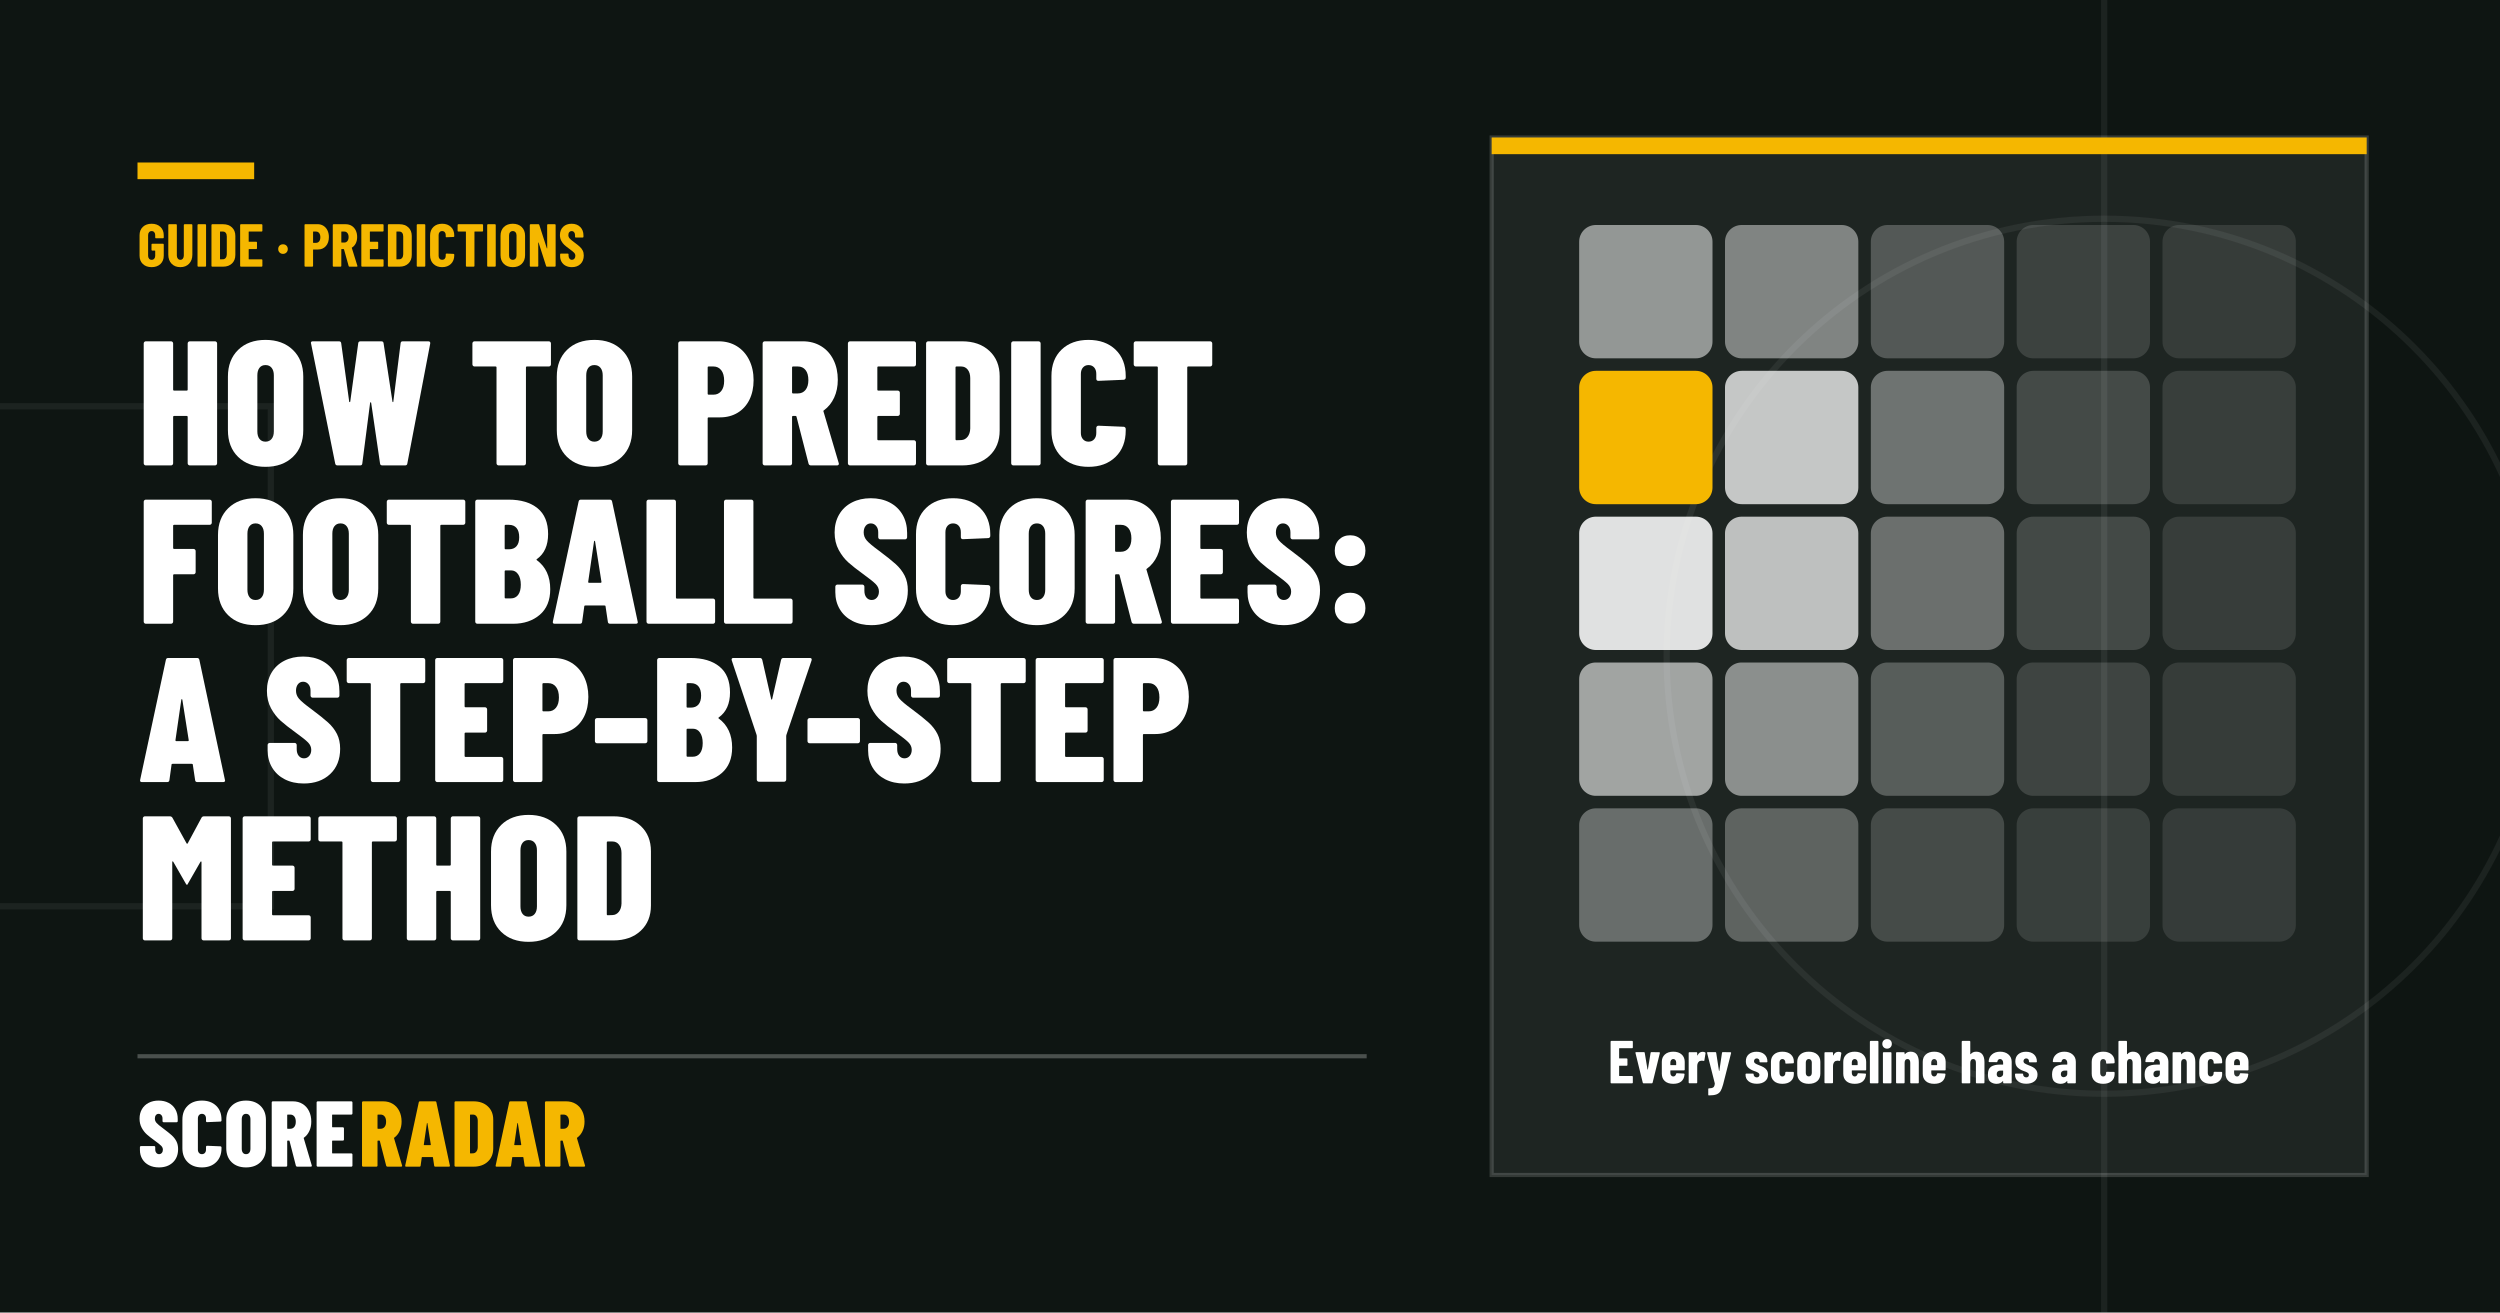
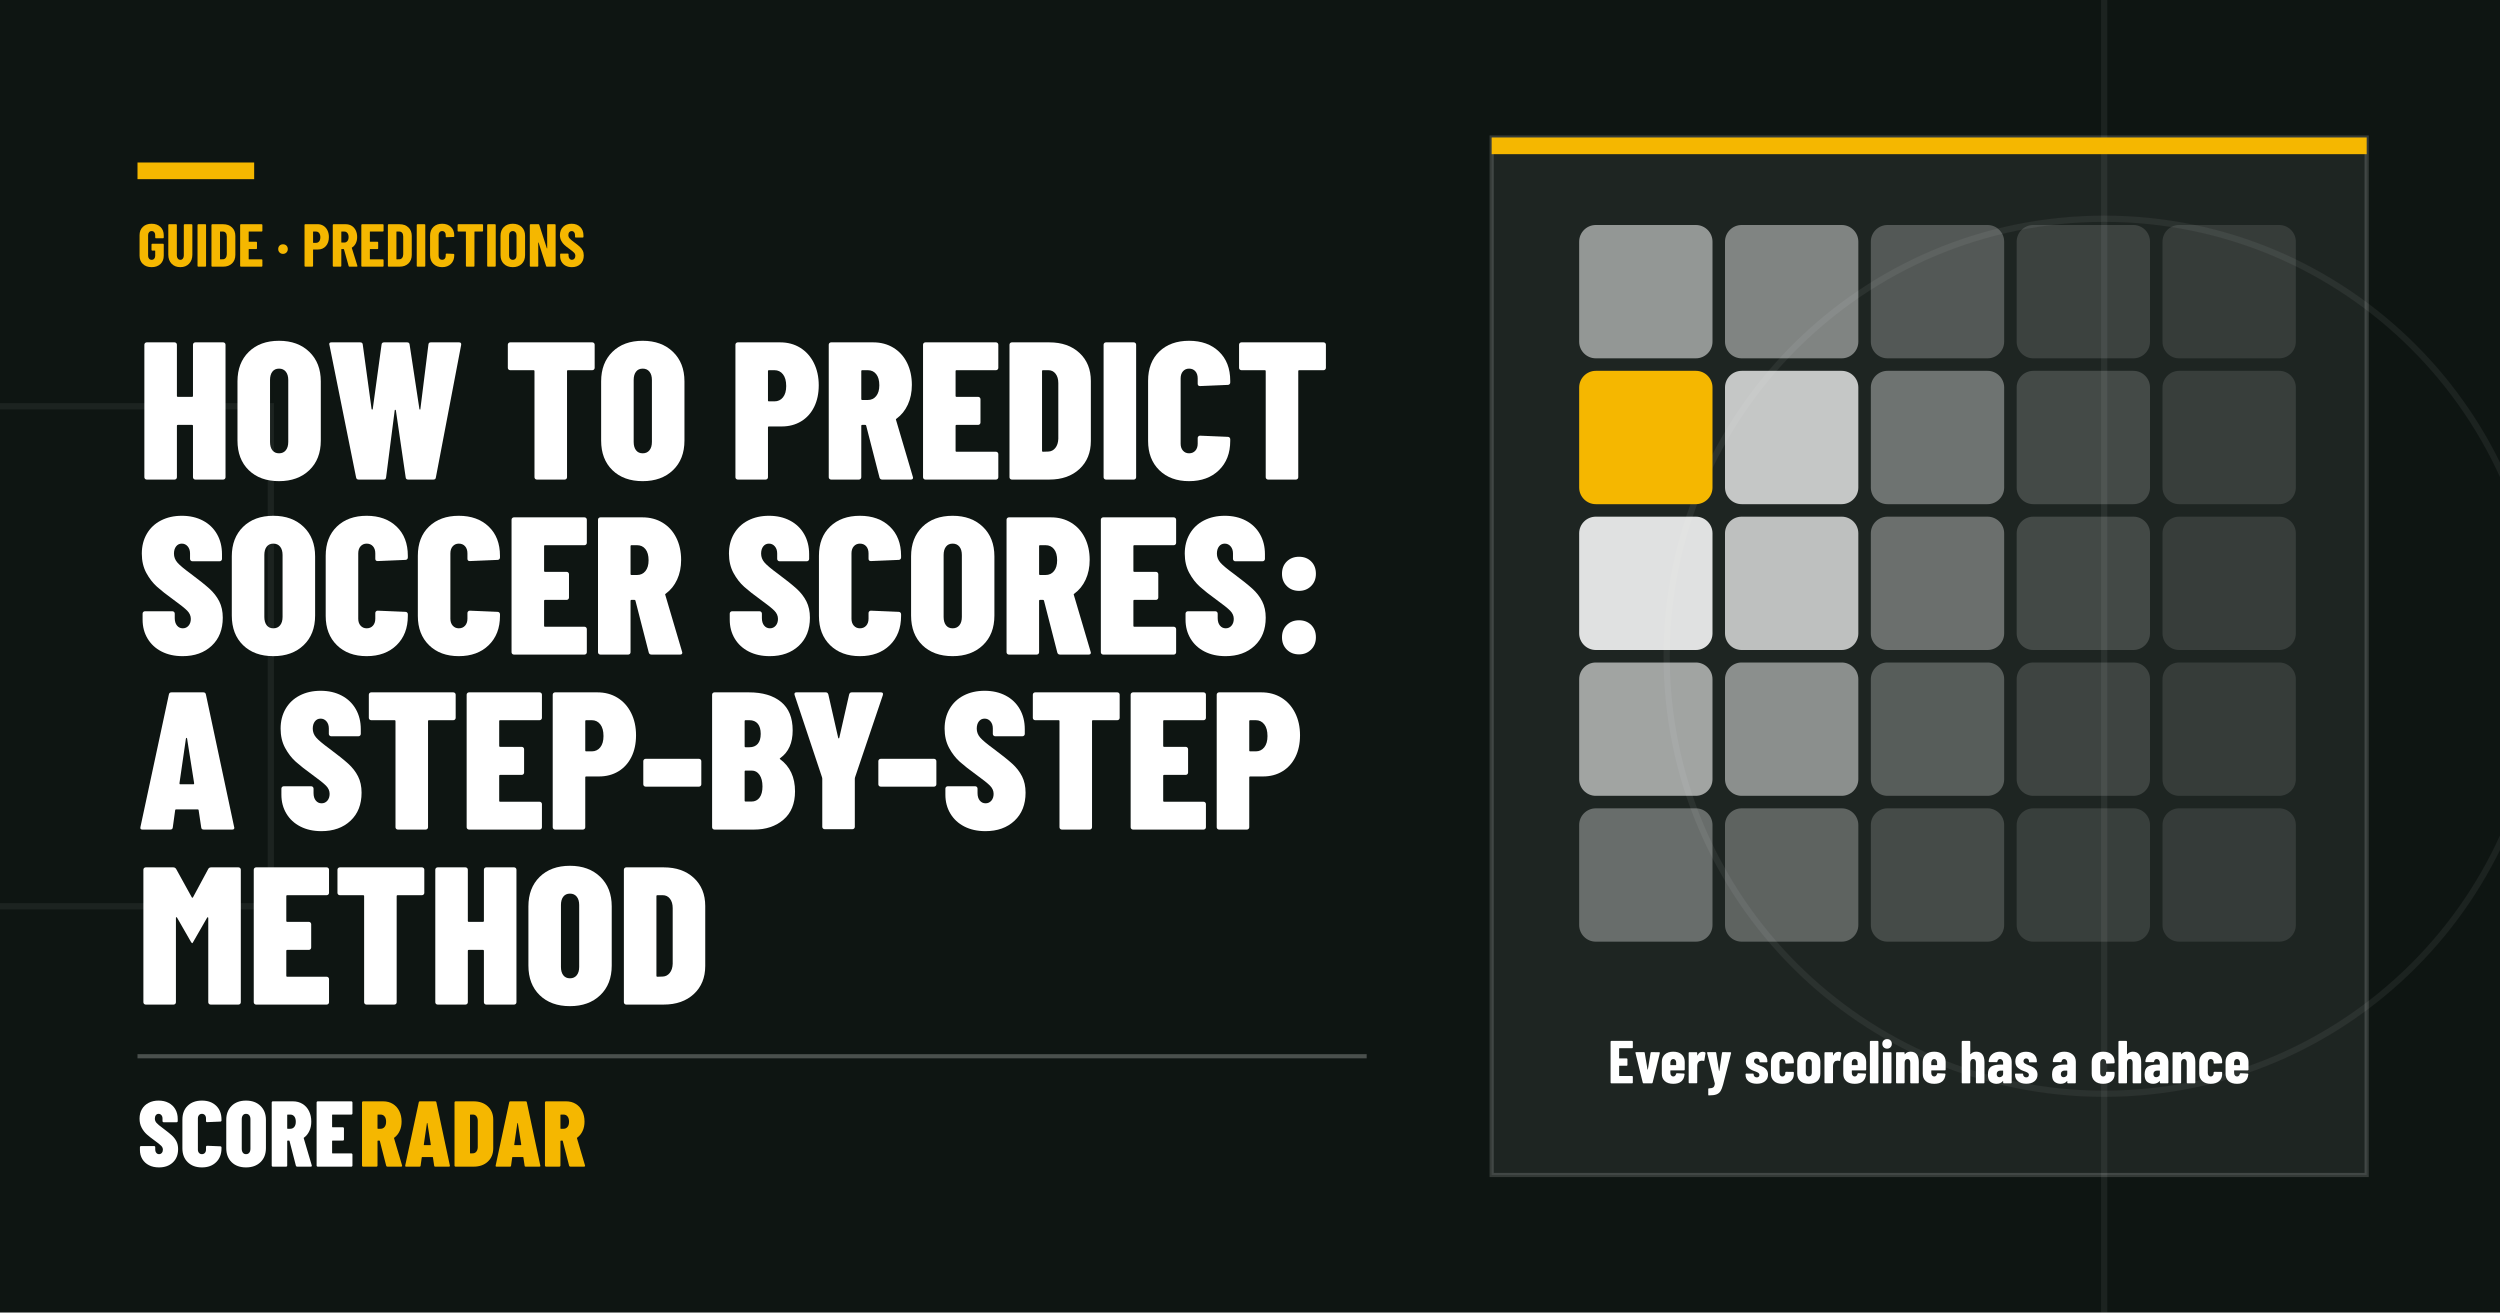
- <svg xmlns="http://www.w3.org/2000/svg" viewBox="0 0 1200 630" width="1200" height="630" role="img" aria-label="How to Predict Football Scores: A Step-by-Step Method">
+ <svg xmlns="http://www.w3.org/2000/svg" viewBox="0 0 1200 630" width="1200" height="630" role="img" aria-label="How to Predict Soccer Scores: A Step-by-Step Method">
  <defs>
    <path id="g4" d="M221 8Q132 8 81.5-37Q31-82 31-160L31-160L31-354Q31-430 82-476Q133-522 221-522L221-522Q310-522 361-476Q412-430 412-354L412-354L412-160Q412-82 361.5-37Q311 8 221 8L221 8ZM221-114Q243-114 257-130Q271-146 271-171L271-171L271-344Q271-369 257-385Q243-401 221-401L221-401Q199-401 185.5-385Q172-369 172-344L172-344L172-171Q172-146 185.5-130Q199-114 221-114L221-114Z" />
    <path id="g5" d="M109-572Q75-572 52.5-594.5Q30-617 30-651L30-651Q30-686 52-708Q74-730 109-730L109-730Q144-730 165.5-708Q187-686 187-651L187-651Q187-617 165-594.5Q143-572 109-572L109-572ZM52 0Q47 0 43.5-3.5Q40-7 40-12L40-12L40-502Q40-507 43.5-510.5Q47-514 52-514L52-514L169-514Q174-514 177.5-510.5Q181-507 181-502L181-502L181-12Q181-7 177.5-3.5Q174 0 169 0L169 0L52 0Z" />
    <path id="g6" d="M277-522Q345-522 379-477Q413-432 413-351L413-351L413-12Q413-7 409.5-3.5Q406 0 401 0L401 0L284 0Q279 0 275.5-3.5Q272-7 272-12L272-12L272-340Q272-369 260.5-385Q249-401 227-401L227-401Q204-401 191.5-384.5Q179-368 179-338L179-338L179-12Q179-7 175.5-3.5Q172 0 167 0L167 0L50 0Q45 0 41.5-3.5Q38-7 38-12L38-12L38-502Q38-507 41.5-510.5Q45-514 50-514L50-514L167-514Q172-514 175.5-510.5Q179-507 179-502L179-502L179-483Q179-480 181.5-480Q184-480 188-484L188-484Q220-522 277-522L277-522Z" />
    <path id="g8" d="M210 7Q125 7 74.5-33.5Q24-74 24-142L24-142L24-149Q24-154 27.5-157.5Q31-161 36-161L36-161L146-161Q151-161 154.5-157.5Q158-154 158-149L158-149L158-146Q158-125 173-111.5Q188-98 210-98L210-98Q230-98 241.5-109.5Q253-121 253-139L253-139Q253-161 234-173.5Q215-186 191.5-194.5Q168-203 159-206L159-206Q104-226 66.5-261.5Q29-297 29-364L29-364Q29-437 77-479Q125-521 205-521L205-521Q288-521 336.5-477Q385-433 385-358L385-358Q385-353 381.5-349.5Q378-346 373-346L373-346L266-346Q261-346 257.5-349.5Q254-353 254-358L254-358L254-366Q254-386 241.5-398.5Q229-411 209-411L209-411Q188-411 176-397.5Q164-384 164-366L164-366Q164-342 184.5-328.5Q205-315 247-299L247-299Q290-283 320.5-266.5Q351-250 373-219.5Q395-189 395-143L395-143Q395-74 344.5-33.5Q294 7 210 7L210 7Z" />
    <path id="g13" d="M233 8Q143 8 88.5-43.5Q34-95 34-181L34-181L34-519Q34-605 88.5-656.5Q143-708 233-708L233-708Q323-708 378-656Q433-604 433-518L433-518L433-480Q433-475 429.5-471.5Q426-468 421-468L421-468L304-468Q299-468 295.5-471.5Q292-475 292-480L292-480L292-520Q292-550 276-568.5Q260-587 233-587L233-587Q207-587 191-568.5Q175-550 175-520L175-520L175-180Q175-150 191-131.5Q207-113 233-113L233-113Q260-113 276-131.5Q292-150 292-180L292-180L292-260Q292-265 287-265L287-265L243-265Q238-265 234.5-268.5Q231-272 231-277L231-277L231-366Q231-371 234.5-374.5Q238-378 243-378L243-378L421-378Q426-378 429.5-374.5Q433-371 433-366L433-366L433-181Q433-95 378-43.5Q323 8 233 8L233 8Z" />
    <path id="g14" d="M240 8Q150 8 95.5-48.5Q41-105 41-199L41-199L41-688Q41-693 44.5-696.5Q48-700 53-700L53-700L170-700Q175-700 178.5-696.5Q182-693 182-688L182-688L182-185Q182-153 198-133Q214-113 240-113L240-113Q266-113 281.5-133Q297-153 297-185L297-185L297-688Q297-693 300.5-696.5Q304-700 309-700L309-700L426-700Q431-700 434.5-696.5Q438-693 438-688L438-688L438-199Q438-105 383.5-48.5Q329 8 240 8L240 8Z" />
    <path id="g15" d="M56 0Q51 0 47.5-3.5Q44-7 44-12L44-12L44-688Q44-693 47.5-696.5Q51-700 56-700L56-700L173-700Q178-700 181.5-696.5Q185-693 185-688L185-688L185-12Q185-7 181.5-3.5Q178 0 173 0L173 0L56 0Z" />
    <path id="g16" d="M56 0Q51 0 47.5-3.5Q44-7 44-12L44-12L44-688Q44-693 47.5-696.5Q51-700 56-700L56-700L237-700Q328-700 383-647Q438-594 438-506L438-506L438-194Q438-106 383-53Q328 0 237 0L237 0L56 0ZM185-126Q185-121 190-121L190-121L235-122Q262-123 279-145Q296-167 297-203L297-203L297-497Q297-535 280-557Q263-579 234-579L234-579L190-579Q185-579 185-574L185-574L185-126Z" />
    <path id="g17" d="M411-591Q411-586 407.5-582.5Q404-579 399-579L399-579L190-579Q185-579 185-574L185-574L185-416Q185-411 190-411L190-411L310-411Q315-411 318.5-407.5Q322-404 322-399L322-399L322-302Q322-297 318.5-293.5Q315-290 310-290L310-290L190-290Q185-290 185-285L185-285L185-126Q185-121 190-121L190-121L399-121Q404-121 407.5-117.5Q411-114 411-109L411-109L411-12Q411-7 407.5-3.5Q404 0 399 0L399 0L56 0Q51 0 47.5-3.5Q44-7 44-12L44-12L44-688Q44-693 47.5-696.5Q51-700 56-700L56-700L399-700Q404-700 407.5-696.5Q411-693 411-688L411-688L411-591Z" />
    <path id="g18" d="M113-211Q79-211 56.5-233.5Q34-256 34-290L34-290Q34-325 56-347Q78-369 113-369L113-369Q148-369 170-347Q192-325 192-290L192-290Q192-256 169.5-233.5Q147-211 113-211L113-211Z" />
    <path id="g19" d="M320 0Q309 0 306-10L306-10L229-286Q227-290 224-290L224-290L190-290Q185-290 185-285L185-285L185-12Q185-7 181.5-3.5Q178 0 173 0L173 0L56 0Q51 0 47.5-3.5Q44-7 44-12L44-12L44-688Q44-693 47.5-696.5Q51-700 56-700L56-700L258-700Q313-700 356-673.5Q399-647 422.5-599Q446-551 446-489L446-489Q446-430 423.5-385Q401-340 361-315L361-315Q359-314 358-312.5Q357-311 358-309L358-309L450-14L451-10Q451 0 440 0L440 0L320 0ZM190-579Q185-579 185-574L185-574L185-403Q185-398 190-398L190-398L235-398Q266-398 285.5-422.5Q305-447 305-488L305-488Q305-530 285.5-554.5Q266-579 235-579L235-579L190-579Z" />
    <path id="g21" d="M432-700Q437-700 440.5-696.5Q444-693 444-688L444-688L444-591Q444-586 440.5-582.5Q437-579 432-579L432-579L307-579Q302-579 302-574L302-574L302-12Q302-7 298.5-3.5Q295 0 290 0L290 0L173 0Q168 0 164.5-3.5Q161-7 161-12L161-12L161-574Q161-579 156-579L156-579L36-579Q31-579 27.5-582.5Q24-586 24-591L24-591L24-688Q24-693 27.5-696.5Q31-700 36-700L36-700L432-700Z" />
    <path id="g22" d="M330-688Q330-693 333.5-696.5Q337-700 342-700L342-700L458-700Q463-700 466.5-696.5Q470-693 470-688L470-688L470-12Q470-7 466.5-3.5Q463 0 458 0L458 0L326 0Q316 0 313-10L313-10L189-397Q188-400 185.5-399.5Q183-399 183-396L183-396L184-12Q184-7 180.5-3.5Q177 0 172 0L172 0L56 0Q51 0 47.5-3.5Q44-7 44-12L44-12L44-688Q44-693 47.5-696.5Q51-700 56-700L56-700L187-700Q197-700 200-690L200-690L325-303Q326-300 328.5-300.5Q331-301 331-304L331-304L330-688Z" />
    <path id="g23" d="M224 8Q166 8 122-15Q78-38 54-79.5Q30-121 30-175L30-175L30-204Q30-209 33.5-212.5Q37-216 42-216L42-216L157-216Q162-216 165.5-212.5Q169-209 169-204L169-204L169-182Q169-151 185-132Q201-113 225-113L225-113Q249-113 265-131Q281-149 281-178L281-178Q281-208 261-229.5Q241-251 183-293L183-293Q133-329 102-357Q71-385 49-426Q27-467 27-521L27-521Q27-606 80-657Q133-708 220-708L220-708Q308-708 361.5-655Q415-602 415-516L415-516L415-492Q415-487 411.5-483.5Q408-480 403-480L403-480L288-480Q283-480 279.5-483.5Q276-487 276-492L276-492L276-519Q276-550 260.5-568.5Q245-587 220-587L220-587Q196-587 181-569.5Q166-552 166-521L166-521Q166-491 185-468Q204-445 260-404L260-404Q322-358 353.5-329.5Q385-301 402.5-266.5Q420-232 420-184L420-184Q420-96 366-44Q312 8 224 8L224 8Z" />
    <path id="g24" d="M419-570Q419-565 415.5-561.5Q412-558 407-558L407-558L206-558Q201-558 201-553L201-553L201-427Q201-422 206-422L206-422L316-422Q321-422 324.5-418.5Q328-415 328-410L328-410L328-291Q328-286 324.5-282.5Q321-279 316-279L316-279L206-279Q201-279 201-274L201-274L201-147Q201-142 206-142L206-142L407-142Q412-142 415.5-138.5Q419-135 419-130L419-130L419-12Q419-7 415.5-3.5Q412 0 407 0L407 0L47 0Q42 0 38.5-3.5Q35-7 35-12L35-12L35-688Q35-693 38.5-696.5Q42-700 47-700L47-700L407-700Q412-700 415.5-696.5Q419-693 419-688L419-688L419-570Z" />
-     <path id="g25" d="M47 0Q42 0 38.5-3.5Q35-7 35-12L35-12L35-688Q35-693 38.5-696.5Q42-700 47-700L47-700L189-700Q194-700 197.5-696.5Q201-693 201-688L201-688L201-147Q201-142 206-142L206-142L410-142Q415-142 418.5-138.5Q422-135 422-130L422-130L422-12Q422-7 418.5-3.5Q415 0 410 0L410 0L47 0Z" />
    <path id="g26" d="M239 8Q142 8 84.5-48Q27-104 27-199L27-199L27-501Q27-595 84.5-651.5Q142-708 239-708L239-708Q335-708 393.5-651.5Q452-595 452-501L452-501L452-199Q452-104 393.5-48Q335 8 239 8L239 8ZM239-134Q261-134 273.5-149.5Q286-165 286-192L286-192L286-508Q286-535 273.5-550.5Q261-566 239-566L239-566Q217-566 205-550.5Q193-535 193-508L193-508L193-192Q193-165 205-149.5Q217-134 239-134L239-134Z" />
    <path id="g27" d="M308 0Q297 0 294-10L294-10L226-275Q225-279 221-279L221-279L206-279Q201-279 201-274L201-274L201-12Q201-7 197.5-3.5Q194 0 189 0L189 0L47 0Q42 0 38.5-3.5Q35-7 35-12L35-12L35-688Q35-693 38.5-696.5Q42-700 47-700L47-700L262-700Q320-700 365-672.5Q410-645 434.5-595.5Q459-546 459-483L459-483Q459-427 438.5-382.5Q418-338 381-311L381-311Q379-310 378-308.5Q377-307 378-305L378-305L464-14L465-10Q465 0 454 0L454 0L308 0ZM206-558Q201-558 201-553L201-553L201-411Q201-406 206-406L206-406L234-406Q261-406 277-426Q293-446 293-481L293-481Q293-518 277-538Q261-558 234-558L234-558L206-558Z" />
    <path id="g28" d="M338 0Q326 0 325-11L325-11L312-98Q312-103 306-103L306-103L198-103Q192-103 192-98L192-98L180-11Q179 0 167 0L167 0L25 0Q12 0 15-13L15-13L160-689Q162-700 173-700L173-700L336-700Q347-700 349-689L349-689L493-13L494-9Q494 0 483 0L483 0L338 0ZM214-236Q214-231 218-231L218-231L285-231Q289-231 289-236L289-236L253-464Q252-468 250-468Q248-468 247-464L247-464L214-236Z" />
    <path id="g29" d="M452-700Q457-700 460.5-696.5Q464-693 464-688L464-688L464-570Q464-565 460.5-561.5Q457-558 452-558L452-558L328-558Q323-558 323-553L323-553L323-12Q323-7 319.5-3.5Q316 0 311 0L311 0L169 0Q164 0 160.5-3.5Q157-7 157-12L157-12L157-553Q157-558 152-558L152-558L33-558Q28-558 24.5-561.5Q21-565 21-570L21-570L21-688Q21-693 24.5-696.5Q28-700 33-700L33-700L452-700Z" />
    <path id="g30" d="M47 0Q42 0 38.5-3.5Q35-7 35-12L35-12L35-688Q35-693 38.5-696.5Q42-700 47-700L47-700L189-700Q194-700 197.5-696.5Q201-693 201-688L201-688L201-12Q201-7 197.5-3.5Q194 0 189 0L189 0L47 0Z" />
    <path id="g33" d="M230 8Q169 8 123-15.5Q77-39 51.5-81.5Q26-124 26-178L26-178L26-209Q26-214 29.5-217.5Q33-221 38-221L38-221L178-221Q183-221 186.5-217.5Q190-214 190-209L190-209L190-186Q190-162 201.5-148Q213-134 231-134L231-134Q249-134 260.5-147.5Q272-161 272-182L272-182Q272-205 254-223.5Q236-242 182-281L182-281Q132-317 100-345.5Q68-374 45-416.5Q22-459 22-515L22-515Q22-572 47.5-616Q73-660 119.5-684Q166-708 226-708L226-708Q287-708 333.5-683.5Q380-659 405.5-614.5Q431-570 431-512L431-512L431-488Q431-483 427.5-479.5Q424-476 419-476L419-476L280-476Q275-476 271.5-479.5Q268-483 268-488L268-488L268-516Q268-538 256-552Q244-566 226-566L226-566Q208-566 197-552Q186-538 186-515L186-515Q186-490 203-470Q220-450 272-412L272-412Q335-365 367-336Q399-307 417-271.5Q435-236 435-188L435-188Q435-98 378.5-45Q322 8 230 8L230 8Z" />
-     <path id="g34" d="M419-570Q419-565 415.5-561.5Q412-558 407-558L407-558L206-558Q201-558 201-553L201-553L201-427Q201-422 206-422L206-422L316-422Q321-422 324.5-418.5Q328-415 328-410L328-410L328-291Q328-286 324.5-282.5Q321-279 316-279L316-279L206-279Q201-279 201-274L201-274L201-12Q201-7 197.5-3.5Q194 0 189 0L189 0L47 0Q42 0 38.5-3.5Q35-7 35-12L35-12L35-688Q35-693 38.5-696.5Q42-700 47-700L47-700L407-700Q412-700 415.5-696.5Q419-693 419-688L419-688L419-570Z" />
-     <path id="g35" d="M458-195Q458-101 399-50.5Q340 0 249 0L249 0L47 0Q42 0 38.5-3.5Q35-7 35-12L35-12L35-688Q35-693 38.5-696.5Q42-700 47-700L47-700L223-700Q327-700 386.5-651.5Q446-603 446-506L446-506Q446-410 383-365L383-365Q378-362 382-359L382-359Q458-303 458-195L458-195ZM206-558Q201-558 201-553L201-553L201-425Q201-420 206-420L206-420L225-420Q253-420 268-437.5Q283-455 283-488L283-488Q283-522 268-540Q253-558 225-558L225-558L206-558ZM236-143Q262-143 277-163Q292-183 292-220L292-220Q292-257 277-279Q262-301 237-301L237-301L206-301Q201-301 201-296L201-296L201-148Q201-143 206-143L206-143L236-143Z" />
-     <path id="g36" d="M151-325Q113-325 88.5-349.5Q64-374 64-412L64-412Q64-451 88.5-475Q113-499 151-499L151-499Q189-499 213-475Q237-451 237-412L237-412Q237-374 212.5-349.5Q188-325 151-325L151-325ZM151-1Q113-1 88.5-25.5Q64-50 64-88L64-88Q64-127 88.5-151Q113-175 151-175L151-175Q189-175 213-151Q237-127 237-88L237-88Q237-50 212.5-25.5Q188-1 151-1L151-1Z" />
-     <path id="g37" d="M283-688Q283-693 286.5-696.5Q290-700 295-700L295-700L437-700Q442-700 445.5-696.5Q449-693 449-688L449-688L449-12Q449-7 445.5-3.5Q442 0 437 0L437 0L295 0Q290 0 286.5-3.5Q283-7 283-12L283-12L283-274Q283-279 278-279L278-279L206-279Q201-279 201-274L201-274L201-12Q201-7 197.5-3.5Q194 0 189 0L189 0L47 0Q42 0 38.5-3.5Q35-7 35-12L35-12L35-688Q35-693 38.5-696.5Q42-700 47-700L47-700L189-700Q194-700 197.5-696.5Q201-693 201-688L201-688L201-427Q201-422 206-422L206-422L278-422Q283-422 283-427L283-427L283-688Z" />
-     <path id="g38" d="M167 0Q156 0 154-11L154-11L18-687L17-691Q17-700 28-700L28-700L175-700Q187-700 188-689L188-689L233-360Q234-357 236-357Q238-357 239-360L239-360L284-689Q285-700 297-700L297-700L414-700Q426-700 427-689L427-689L477-360Q478-357 480-357Q482-357 482-360L482-360L523-689Q524-700 535-700L535-700L679-700Q692-700 690-687L690-687L561-11Q560 0 548 0L548 0L420 0Q408 0 407-11L407-11L357-353Q356-356 353.5-356Q351-356 351-353L351-353L307-11Q306 0 295 0L295 0L167 0Z" />
-     <path id="g39" d="M174-2Q169-2 165.5-5.5Q162-9 162-14L162-14L162-260L161-266L21-686Q20-688 20-691L20-691Q20-700 30-700L30-700L180-700Q190-700 193-689L193-689L243-469Q244-465 246-465Q248-465 249-469L249-469L299-689Q302-700 312-700L312-700L462-700Q468-700 470.5-696.5Q473-693 471-686L471-686L329-266L328-260L328-14Q328-9 324.5-5.5Q321-2 316-2L316-2L174-2Z" />
-     <path id="g41" d="M236 8Q141 8 84-48Q27-104 27-197L27-197L27-504Q27-598 84-653Q141-708 236-708L236-708Q331-708 388.5-653Q446-598 446-504L446-504L446-495Q446-490 442.5-486.5Q439-483 434-483L434-483L292-477Q280-477 280-489L280-489L280-516Q280-539 268-552.5Q256-566 236-566L236-566Q217-566 205-552.5Q193-539 193-516L193-516L193-183Q193-161 205-147.5Q217-134 236-134L236-134Q256-134 268-147.5Q280-161 280-183L280-183L280-212Q280-217 283.5-220.5Q287-224 292-224L292-224L434-218Q439-218 442.5-214.5Q446-211 446-206L446-206L446-197Q446-104 388.5-48Q331 8 236 8L236 8Z" />
-     <path id="g42" d="M47 0Q42 0 38.5-3.5Q35-7 35-12L35-12L35-688Q35-693 38.5-696.5Q42-700 47-700L47-700L238-700Q334-700 392-646Q450-592 450-503L450-503L450-197Q450-108 392-54Q334 0 238 0L238 0L47 0ZM201-147Q201-142 206-142L206-142L234-143Q255-144 269-161.5Q283-179 284-208L284-208L284-492Q284-522 270-540Q256-558 233-558L233-558L206-558Q201-558 201-553L201-553L201-147Z" />
-     <path id="g54" d="M224-522Q309-522 362-476Q415-430 415-355L415-355L415-12Q415-7 411.5-3.5Q408 0 403 0L403 0L286 0Q281 0 277.5-3.5Q274-7 274-12L274-12L274-34Q274-37 272-38Q270-39 268-36L268-36Q235 6 166 8L166 8Q108 8 65.5-24Q23-56 23-146L23-146Q23-239 74.5-274Q126-309 223-309L223-309L269-309Q274-309 274-314L274-314L274-339Q274-366 259.5-383.5Q245-401 223-401L223-401Q206-401 194.5-390.5Q183-380 180-361L180-361Q179-349 167-349L167-349L47-350Q35-350 35-362L35-362Q40-435 92-478.5Q144-522 224-522L224-522ZM214-101Q237-101 255.5-116.5Q274-132 274-158L274-158L274-205Q274-210 269-210L269-210L228-210Q201-210 184.5-194.5Q168-179 168-152L168-152Q168-127 180.5-114Q193-101 214-101L214-101Z" />
-     <path id="g55" d="M46 0Q41 0 37.5-3.5Q34-7 34-12L34-12L34-688Q34-693 37.5-696.5Q41-700 46-700L46-700L163-700Q168-700 171.5-696.5Q175-693 175-688L175-688L175-12Q175-7 171.5-3.5Q168 0 163 0L163 0L46 0Z" />
-     <path id="g56" d="M268-520Q295-520 310-510L310-510Q318-505 316-495L316-495L297-378Q296-367 283-370L283-370Q272-374 256-374L256-374Q241-374 230-370L230-370Q207-366 193-342.5Q179-319 179-288L179-288L179-13Q179-8 175.5-4.5Q172-1 167-1L167-1L50-1Q45-1 41.5-4.5Q38-8 38-13L38-13L38-502Q38-507 41.5-510.5Q45-514 50-514L50-514L167-514Q172-514 175.5-510.5Q179-507 179-502L179-502L179-463Q179-459 180.5-458.5Q182-458 184-461L184-461Q211-520 268-520L268-520Z" />
-     <path id="g95" d="M409-225Q409-220 405.5-216.5Q402-213 397-213L397-213L177-213Q172-213 172-208L172-208L172-171Q172-146 185.5-129.5Q199-113 220-113L220-113Q239-113 251-125.5Q263-138 267-157L267-157Q270-167 280-167L280-167L395-161Q400-161 403.5-157.5Q407-154 406-148L406-148Q399-71 352.5-31.5Q306 8 220 8L220 8Q131 8 81-36.5Q31-81 31-160L31-160L31-354Q31-430 81.5-476Q132-522 220-522L220-522Q308-522 358.5-476Q409-430 409-354L409-354L409-225ZM220-401Q199-401 185.5-385Q172-369 172-344L172-344L172-305Q172-300 177-300L177-300L263-300Q268-300 268-305L268-305L268-344Q268-369 254.5-385Q241-401 220-401L220-401Z" />
-     <path id="g97" d="M220 8Q132 8 81.5-37Q31-82 31-160L31-160L31-354Q31-430 81.5-476Q132-522 220-522L220-522Q308-522 358.5-477Q409-432 409-360L409-360L409-342Q409-337 405.5-333.5Q402-330 397-330L397-330L280-325Q268-325 268-337L268-337L268-349Q268-371 254.5-386Q241-401 220-401L220-401Q198-401 185-385Q172-369 172-343L172-343L172-171Q172-145 185-129Q198-113 220-113L220-113Q241-113 254.5-128.5Q268-144 268-165L268-165L268-178Q268-183 271.5-186.5Q275-190 280-190L280-190L397-189Q402-189 405.5-185.5Q409-182 409-177L409-177L409-154Q409-80 358.5-36Q308 8 220 8L220 8Z" />
-     <path id="g100" d="M38 199Q36 199 34 195.5Q32 192 32 187L32 187L32 95Q32 83 41 83L41 83Q93 82 115 66.5Q137 51 140 3L140 3L139-3L13-502L13-506Q13-515 24-515L24-515L150-515Q162-515 163-504L163-504L209-207Q210-203 212-203Q214-203 215-207L215-207L259-504Q260-515 272-515L272-515L398-513Q412-513 409-500L409-500L277 19Q257 92 234.5 128.5Q212 165 168.5 182Q125 199 43 199L43 199L38 199Z" />
-     <path id="g115" d="M277-522Q345-522 379-477Q413-432 413-351L413-351L413-12Q413-7 409.5-3.5Q406 0 401 0L401 0L284 0Q279 0 275.5-3.5Q272-7 272-12L272-12L272-340Q272-369 260.5-385Q249-401 227-401L227-401Q204-401 191.5-384.5Q179-368 179-338L179-338L179-12Q179-7 175.5-3.5Q172 0 167 0L167 0L50 0Q45 0 41.5-3.5Q38-7 38-12L38-12L38-688Q38-693 41.5-696.5Q45-700 50-700L50-700L167-700Q172-700 175.5-696.5Q179-693 179-688L179-688L179-483Q179-480 181.5-480Q184-480 188-484L188-484Q220-522 277-522L277-522Z" />
-     <path id="g122" d="M236 8Q144 8 89-46Q34-100 34-190L34-190L34-510Q34-600 89-654Q144-708 236-708L236-708Q328-708 383.5-654Q439-600 439-510L439-510L439-190Q439-100 383.5-46Q328 8 236 8L236 8ZM236-113Q264-113 281-132.5Q298-152 298-184L298-184L298-516Q298-548 281-567.5Q264-587 236-587L236-587Q208-587 191.5-567.5Q175-548 175-516L175-516L175-184Q175-152 191.5-132.5Q208-113 236-113L236-113Z" />
-     <path id="g125" d="M361-692Q365-700 376-700L376-700L515-700Q520-700 523.5-696.5Q527-693 527-688L527-688L527-12Q527-7 523.5-3.5Q520 0 515 0L515 0L373 0Q368 0 364.5-3.5Q361-7 361-12L361-12L361-441Q361-445 359-445.5Q357-446 355-443L355-443L285-321Q281-313 279-313L279-313Q277-313 272-321L272-321L202-443Q200-446 198-446Q196-446 196-442L196-442L196-12Q196-7 192.5-3.5Q189 0 184 0L184 0L42 0Q37 0 33.5-3.5Q30-7 30-12L30-12L30-688Q30-693 33.5-696.5Q37-700 42-700L42-700L182-700Q192-700 197-692L197-692L277-547Q280-543 283-547L283-547L361-692Z" />
-     <path id="g135" d="M151 0Q140 0 137-10L137-10L16-502L16-506Q16-515 27-515L27-515L156-515Q168-515 169-504L169-504L215-229Q216-226 218-226Q220-226 221-229L221-229L266-504Q267-515 279-515L279-515L408-513Q422-513 419-500L419-500L299-10Q296 0 285 0L285 0L151 0Z" />
-     <path id="g141" d="M233 8Q143 8 88.5-45.5Q34-99 34-189L34-189L34-513Q34-602 88.5-655Q143-708 233-708L233-708Q324-708 378.5-655Q433-602 433-513L433-513L433-502Q433-497 429.5-493.5Q426-490 421-490L421-490L304-485Q292-485 292-496L292-496L292-522Q292-551 276-569Q260-587 233-587L233-587Q207-587 191-569Q175-551 175-522L175-522L175-177Q175-148 191-130.5Q207-113 233-113L233-113Q260-113 276-130.5Q292-148 292-177L292-177L292-204Q292-209 295.5-212.5Q299-216 304-216L304-216L421-211Q426-211 429.5-207.5Q433-204 433-199L433-199L433-189Q433-99 378-45.5Q323 8 233 8L233 8Z" />
-     <path id="g142" d="M257-701Q312-701 355-674Q398-647 421.5-598.5Q445-550 445-488L445-488Q445-395 395-339Q345-283 264-283L264-283L189-283Q184-283 184-278L184-278L184-12Q184-7 180.5-3.5Q177 0 172 0L172 0L55 0Q50 0 46.5-3.5Q43-7 43-12L43-12L43-689Q43-694 46.5-697.5Q50-701 55-701L55-701L257-701ZM233-393Q265-393 284.5-417.5Q304-442 304-485L304-485Q304-529 284.5-554Q265-579 233-579L233-579L189-579Q184-579 184-574L184-574L184-398Q184-393 189-393L189-393L233-393Z" />
-     <path id="g144" d="M261-700Q319-700 363.5-672.5Q408-645 433-595Q458-545 458-481L458-481Q458-418 434.5-370.5Q411-323 368-297Q325-271 269-271L269-271L204-271Q199-271 199-266L199-266L199-12Q199-7 195.5-3.5Q192 0 187 0L187 0L45 0Q40 0 36.5-3.5Q33-7 33-12L33-12L33-688Q33-693 36.5-696.5Q40-700 45-700L45-700L261-700ZM232-399Q259-399 275.5-419.5Q292-440 292-477L292-477Q292-516 275.5-537Q259-558 232-558L232-558L204-558Q199-558 199-553L199-553L199-404Q199-399 204-399L204-399L232-399Z" />
+     <path id="g34" d="M236 8Q141 8 84-48Q27-104 27-197L27-197L27-504Q27-598 84-653Q141-708 236-708L236-708Q331-708 388.5-653Q446-598 446-504L446-504L446-495Q446-490 442.5-486.5Q439-483 434-483L434-483L292-477Q280-477 280-489L280-489L280-516Q280-539 268-552.5Q256-566 236-566L236-566Q217-566 205-552.5Q193-539 193-516L193-516L193-183Q193-161 205-147.5Q217-134 236-134L236-134Q256-134 268-147.5Q280-161 280-183L280-183L280-212Q280-217 283.5-220.5Q287-224 292-224L292-224L434-218Q439-218 442.5-214.5Q446-211 446-206L446-206L446-197Q446-104 388.5-48Q331 8 236 8L236 8Z" />
+     <path id="g35" d="M151-325Q113-325 88.5-349.5Q64-374 64-412L64-412Q64-451 88.5-475Q113-499 151-499L151-499Q189-499 213-475Q237-451 237-412L237-412Q237-374 212.5-349.5Q188-325 151-325L151-325ZM151-1Q113-1 88.5-25.5Q64-50 64-88L64-88Q64-127 88.5-151Q113-175 151-175L151-175Q189-175 213-151Q237-127 237-88L237-88Q237-50 212.5-25.5Q188-1 151-1L151-1Z" />
+     <path id="g36" d="M283-688Q283-693 286.5-696.5Q290-700 295-700L295-700L437-700Q442-700 445.5-696.5Q449-693 449-688L449-688L449-12Q449-7 445.5-3.5Q442 0 437 0L437 0L295 0Q290 0 286.5-3.5Q283-7 283-12L283-12L283-274Q283-279 278-279L278-279L206-279Q201-279 201-274L201-274L201-12Q201-7 197.5-3.5Q194 0 189 0L189 0L47 0Q42 0 38.5-3.5Q35-7 35-12L35-12L35-688Q35-693 38.5-696.5Q42-700 47-700L47-700L189-700Q194-700 197.5-696.5Q201-693 201-688L201-688L201-427Q201-422 206-422L206-422L278-422Q283-422 283-427L283-427L283-688Z" />
+     <path id="g37" d="M167 0Q156 0 154-11L154-11L18-687L17-691Q17-700 28-700L28-700L175-700Q187-700 188-689L188-689L233-360Q234-357 236-357Q238-357 239-360L239-360L284-689Q285-700 297-700L297-700L414-700Q426-700 427-689L427-689L477-360Q478-357 480-357Q482-357 482-360L482-360L523-689Q524-700 535-700L535-700L679-700Q692-700 690-687L690-687L561-11Q560 0 548 0L548 0L420 0Q408 0 407-11L407-11L357-353Q356-356 353.5-356Q351-356 351-353L351-353L307-11Q306 0 295 0L295 0L167 0Z" />
+     <path id="g38" d="M174-2Q169-2 165.5-5.5Q162-9 162-14L162-14L162-260L161-266L21-686Q20-688 20-691L20-691Q20-700 30-700L30-700L180-700Q190-700 193-689L193-689L243-469Q244-465 246-465Q248-465 249-469L249-469L299-689Q302-700 312-700L312-700L462-700Q468-700 470.5-696.5Q473-693 471-686L471-686L329-266L328-260L328-14Q328-9 324.5-5.5Q321-2 316-2L316-2L174-2Z" />
+     <path id="g40" d="M47 0Q42 0 38.5-3.5Q35-7 35-12L35-12L35-688Q35-693 38.5-696.5Q42-700 47-700L47-700L238-700Q334-700 392-646Q450-592 450-503L450-503L450-197Q450-108 392-54Q334 0 238 0L238 0L47 0ZM201-147Q201-142 206-142L206-142L234-143Q255-144 269-161.5Q283-179 284-208L284-208L284-492Q284-522 270-540Q256-558 233-558L233-558L206-558Q201-558 201-553L201-553L201-147Z" />
+     <path id="g52" d="M224-522Q309-522 362-476Q415-430 415-355L415-355L415-12Q415-7 411.5-3.5Q408 0 403 0L403 0L286 0Q281 0 277.5-3.5Q274-7 274-12L274-12L274-34Q274-37 272-38Q270-39 268-36L268-36Q235 6 166 8L166 8Q108 8 65.5-24Q23-56 23-146L23-146Q23-239 74.5-274Q126-309 223-309L223-309L269-309Q274-309 274-314L274-314L274-339Q274-366 259.5-383.5Q245-401 223-401L223-401Q206-401 194.5-390.5Q183-380 180-361L180-361Q179-349 167-349L167-349L47-350Q35-350 35-362L35-362Q40-435 92-478.5Q144-522 224-522L224-522ZM214-101Q237-101 255.5-116.5Q274-132 274-158L274-158L274-205Q274-210 269-210L269-210L228-210Q201-210 184.5-194.5Q168-179 168-152L168-152Q168-127 180.5-114Q193-101 214-101L214-101Z" />
+     <path id="g53" d="M46 0Q41 0 37.5-3.5Q34-7 34-12L34-12L34-688Q34-693 37.5-696.5Q41-700 46-700L46-700L163-700Q168-700 171.5-696.5Q175-693 175-688L175-688L175-12Q175-7 171.5-3.5Q168 0 163 0L163 0L46 0Z" />
+     <path id="g54" d="M268-520Q295-520 310-510L310-510Q318-505 316-495L316-495L297-378Q296-367 283-370L283-370Q272-374 256-374L256-374Q241-374 230-370L230-370Q207-366 193-342.5Q179-319 179-288L179-288L179-13Q179-8 175.5-4.5Q172-1 167-1L167-1L50-1Q45-1 41.5-4.5Q38-8 38-13L38-13L38-502Q38-507 41.5-510.5Q45-514 50-514L50-514L167-514Q172-514 175.5-510.5Q179-507 179-502L179-502L179-463Q179-459 180.5-458.5Q182-458 184-461L184-461Q211-520 268-520L268-520Z" />
+     <path id="g93" d="M409-225Q409-220 405.5-216.5Q402-213 397-213L397-213L177-213Q172-213 172-208L172-208L172-171Q172-146 185.5-129.5Q199-113 220-113L220-113Q239-113 251-125.5Q263-138 267-157L267-157Q270-167 280-167L280-167L395-161Q400-161 403.5-157.5Q407-154 406-148L406-148Q399-71 352.5-31.5Q306 8 220 8L220 8Q131 8 81-36.5Q31-81 31-160L31-160L31-354Q31-430 81.5-476Q132-522 220-522L220-522Q308-522 358.5-476Q409-430 409-354L409-354L409-225ZM220-401Q199-401 185.5-385Q172-369 172-344L172-344L172-305Q172-300 177-300L177-300L263-300Q268-300 268-305L268-305L268-344Q268-369 254.5-385Q241-401 220-401L220-401Z" />
+     <path id="g95" d="M220 8Q132 8 81.5-37Q31-82 31-160L31-160L31-354Q31-430 81.5-476Q132-522 220-522L220-522Q308-522 358.5-477Q409-432 409-360L409-360L409-342Q409-337 405.5-333.5Q402-330 397-330L397-330L280-325Q268-325 268-337L268-337L268-349Q268-371 254.5-386Q241-401 220-401L220-401Q198-401 185-385Q172-369 172-343L172-343L172-171Q172-145 185-129Q198-113 220-113L220-113Q241-113 254.5-128.5Q268-144 268-165L268-165L268-178Q268-183 271.5-186.5Q275-190 280-190L280-190L397-189Q402-189 405.5-185.5Q409-182 409-177L409-177L409-154Q409-80 358.5-36Q308 8 220 8L220 8Z" />
+     <path id="g98" d="M38 199Q36 199 34 195.5Q32 192 32 187L32 187L32 95Q32 83 41 83L41 83Q93 82 115 66.5Q137 51 140 3L140 3L139-3L13-502L13-506Q13-515 24-515L24-515L150-515Q162-515 163-504L163-504L209-207Q210-203 212-203Q214-203 215-207L215-207L259-504Q260-515 272-515L272-515L398-513Q412-513 409-500L409-500L277 19Q257 92 234.5 128.5Q212 165 168.5 182Q125 199 43 199L43 199L38 199Z" />
+     <path id="g113" d="M277-522Q345-522 379-477Q413-432 413-351L413-351L413-12Q413-7 409.5-3.5Q406 0 401 0L401 0L284 0Q279 0 275.5-3.5Q272-7 272-12L272-12L272-340Q272-369 260.5-385Q249-401 227-401L227-401Q204-401 191.5-384.5Q179-368 179-338L179-338L179-12Q179-7 175.5-3.5Q172 0 167 0L167 0L50 0Q45 0 41.5-3.5Q38-7 38-12L38-12L38-688Q38-693 41.5-696.5Q45-700 50-700L50-700L167-700Q172-700 175.5-696.5Q179-693 179-688L179-688L179-483Q179-480 181.5-480Q184-480 188-484L188-484Q220-522 277-522L277-522Z" />
+     <path id="g120" d="M236 8Q144 8 89-46Q34-100 34-190L34-190L34-510Q34-600 89-654Q144-708 236-708L236-708Q328-708 383.5-654Q439-600 439-510L439-510L439-190Q439-100 383.5-46Q328 8 236 8L236 8ZM236-113Q264-113 281-132.5Q298-152 298-184L298-184L298-516Q298-548 281-567.5Q264-587 236-587L236-587Q208-587 191.5-567.5Q175-548 175-516L175-516L175-184Q175-152 191.5-132.5Q208-113 236-113L236-113Z" />
+     <path id="g123" d="M361-692Q365-700 376-700L376-700L515-700Q520-700 523.5-696.5Q527-693 527-688L527-688L527-12Q527-7 523.5-3.5Q520 0 515 0L515 0L373 0Q368 0 364.5-3.5Q361-7 361-12L361-12L361-441Q361-445 359-445.5Q357-446 355-443L355-443L285-321Q281-313 279-313L279-313Q277-313 272-321L272-321L202-443Q200-446 198-446Q196-446 196-442L196-442L196-12Q196-7 192.5-3.5Q189 0 184 0L184 0L42 0Q37 0 33.5-3.5Q30-7 30-12L30-12L30-688Q30-693 33.5-696.5Q37-700 42-700L42-700L182-700Q192-700 197-692L197-692L277-547Q280-543 283-547L283-547L361-692Z" />
+     <path id="g125" d="M458-195Q458-101 399-50.5Q340 0 249 0L249 0L47 0Q42 0 38.5-3.5Q35-7 35-12L35-12L35-688Q35-693 38.5-696.5Q42-700 47-700L47-700L223-700Q327-700 386.5-651.5Q446-603 446-506L446-506Q446-410 383-365L383-365Q378-362 382-359L382-359Q458-303 458-195L458-195ZM206-558Q201-558 201-553L201-553L201-425Q201-420 206-420L206-420L225-420Q253-420 268-437.5Q283-455 283-488L283-488Q283-522 268-540Q253-558 225-558L225-558L206-558ZM236-143Q262-143 277-163Q292-183 292-220L292-220Q292-257 277-279Q262-301 237-301L237-301L206-301Q201-301 201-296L201-296L201-148Q201-143 206-143L206-143L236-143Z" />
+     <path id="g134" d="M151 0Q140 0 137-10L137-10L16-502L16-506Q16-515 27-515L27-515L156-515Q168-515 169-504L169-504L215-229Q216-226 218-226Q220-226 221-229L221-229L266-504Q267-515 279-515L279-515L408-513Q422-513 419-500L419-500L299-10Q296 0 285 0L285 0L151 0Z" />
+     <path id="g140" d="M233 8Q143 8 88.5-45.5Q34-99 34-189L34-189L34-513Q34-602 88.5-655Q143-708 233-708L233-708Q324-708 378.5-655Q433-602 433-513L433-513L433-502Q433-497 429.5-493.5Q426-490 421-490L421-490L304-485Q292-485 292-496L292-496L292-522Q292-551 276-569Q260-587 233-587L233-587Q207-587 191-569Q175-551 175-522L175-522L175-177Q175-148 191-130.5Q207-113 233-113L233-113Q260-113 276-130.5Q292-148 292-177L292-177L292-204Q292-209 295.5-212.5Q299-216 304-216L304-216L421-211Q426-211 429.5-207.5Q433-204 433-199L433-199L433-189Q433-99 378-45.5Q323 8 233 8L233 8Z" />
+     <path id="g141" d="M257-701Q312-701 355-674Q398-647 421.5-598.5Q445-550 445-488L445-488Q445-395 395-339Q345-283 264-283L264-283L189-283Q184-283 184-278L184-278L184-12Q184-7 180.5-3.5Q177 0 172 0L172 0L55 0Q50 0 46.5-3.5Q43-7 43-12L43-12L43-689Q43-694 46.5-697.5Q50-701 55-701L55-701L257-701ZM233-393Q265-393 284.5-417.5Q304-442 304-485L304-485Q304-529 284.5-554Q265-579 233-579L233-579L189-579Q184-579 184-574L184-574L184-398Q184-393 189-393L189-393L233-393Z" />
+     <path id="g143" d="M261-700Q319-700 363.5-672.5Q408-645 433-595Q458-545 458-481L458-481Q458-418 434.5-370.5Q411-323 368-297Q325-271 269-271L269-271L204-271Q199-271 199-266L199-266L199-12Q199-7 195.5-3.5Q192 0 187 0L187 0L45 0Q40 0 36.5-3.5Q33-7 33-12L33-12L33-688Q33-693 36.5-696.5Q40-700 45-700L45-700L261-700ZM232-399Q259-399 275.5-419.5Q292-440 292-477L292-477Q292-516 275.5-537Q259-558 232-558L232-558L204-558Q199-558 199-553L199-553L199-404Q199-399 204-399L204-399L232-399Z" />
    <path id="g160" d="M33-219Q28-219 24.5-222.5Q21-226 21-231L21-231L21-349Q21-354 24.5-357.5Q28-361 33-361L33-361L305-361Q310-361 313.5-357.5Q317-354 317-349L317-349L317-231Q317-226 313.5-222.5Q310-219 305-219L305-219L33-219Z" />
  </defs>
  <rect width="1200" height="630" fill="#0e1512" />
  <g fill="none" stroke="#fff" stroke-opacity="0.06" stroke-width="3">
    <circle cx="1010" cy="315" r="210" />
    <line x1="1010" y1="0" x2="1010" y2="630" />
    <rect x="-40" y="195" width="170" height="240" />
  </g>
  <rect x="66" y="78" width="56" height="8" fill="#f5b700" />
  <g fill="#f5b700" transform="translate(66 128) scale(0.0291)">
    <use href="#g13" x="0" />
    <use href="#g14" x="467" />
    <use href="#g15" x="946" />
    <use href="#g16" x="1176" />
    <use href="#g17" x="1649" />
    <use href="#g18" x="2287" />
-     <use href="#g142" x="2712" />
+     <use href="#g141" x="2712" />
    <use href="#g19" x="3177" />
    <use href="#g17" x="3648" />
    <use href="#g16" x="4086" />
    <use href="#g15" x="4562" />
-     <use href="#g141" x="4792" />
+     <use href="#g140" x="4792" />
    <use href="#g21" x="5256" />
    <use href="#g15" x="5724" />
-     <use href="#g122" x="5954" />
+     <use href="#g120" x="5954" />
    <use href="#g22" x="6427" />
    <use href="#g23" x="6941" />
  </g>
-   <g fill="#fff" transform="translate(66 223.4) scale(0.0851)">
-     <use href="#g37" x="0" />
+   <g fill="#fff" transform="translate(66 230.2) scale(0.0941)">
+     <use href="#g36" x="0" />
    <use href="#g26" x="483" />
-     <use href="#g38" x="961" />
+     <use href="#g37" x="961" />
    <use href="#g29" x="1868" />
    <use href="#g26" x="2338" />
-     <use href="#g144" x="3017" />
+     <use href="#g143" x="3017" />
    <use href="#g27" x="3491" />
    <use href="#g24" x="3972" />
-     <use href="#g42" x="4413" />
+     <use href="#g40" x="4413" />
    <use href="#g30" x="4893" />
-     <use href="#g41" x="5128" />
+     <use href="#g34" x="5128" />
    <use href="#g29" x="5598" />
  </g>
-   <g fill="#fff" transform="translate(66 299.4) scale(0.0851)">
-     <use href="#g34" x="0" />
-     <use href="#g26" x="427" />
-     <use href="#g26" x="906" />
-     <use href="#g29" x="1385" />
-     <use href="#g35" x="1870" />
-     <use href="#g28" x="2328" />
-     <use href="#g25" x="2836" />
-     <use href="#g25" x="3273" />
-     <use href="#g33" x="3910" />
-     <use href="#g41" x="4364" />
-     <use href="#g26" x="4834" />
-     <use href="#g27" x="5313" />
-     <use href="#g24" x="5794" />
-     <use href="#g33" x="6235" />
-     <use href="#g36" x="6689" />
+   <g fill="#fff" transform="translate(66 314.2) scale(0.0941)">
+     <use href="#g33" x="0" />
+     <use href="#g26" x="454" />
+     <use href="#g34" x="933" />
+     <use href="#g34" x="1403" />
+     <use href="#g24" x="1873" />
+     <use href="#g27" x="2314" />
+     <use href="#g33" x="2995" />
+     <use href="#g34" x="3449" />
+     <use href="#g26" x="3919" />
+     <use href="#g27" x="4398" />
+     <use href="#g24" x="4879" />
+     <use href="#g33" x="5320" />
+     <use href="#g35" x="5774" />
  </g>
-   <g fill="#fff" transform="translate(66 375.4) scale(0.0851)">
+   <g fill="#fff" transform="translate(66 398.2) scale(0.0941)">
    <use href="#g28" x="0" />
    <use href="#g33" x="708" />
    <use href="#g29" x="1159" />
    <use href="#g24" x="1644" />
-     <use href="#g144" x="2085" />
+     <use href="#g143" x="2085" />
    <use href="#g160" x="2559" />
-     <use href="#g35" x="2896" />
-     <use href="#g39" x="3331" />
+     <use href="#g125" x="2896" />
+     <use href="#g38" x="3331" />
    <use href="#g160" x="3758" />
    <use href="#g33" x="4095" />
    <use href="#g29" x="4546" />
    <use href="#g24" x="5031" />
-     <use href="#g144" x="5472" />
+     <use href="#g143" x="5472" />
  </g>
-   <g fill="#fff" transform="translate(66 451.4) scale(0.0851)">
-     <use href="#g125" x="0" />
+   <g fill="#fff" transform="translate(66 482.2) scale(0.0941)">
+     <use href="#g123" x="0" />
    <use href="#g24" x="558" />
    <use href="#g29" x="999" />
-     <use href="#g37" x="1484" />
+     <use href="#g36" x="1484" />
    <use href="#g26" x="1967" />
-     <use href="#g42" x="2446" />
+     <use href="#g40" x="2446" />
  </g>
  <rect x="66" y="506" width="590" height="2" fill="#fff" fill-opacity="0.25" />
  <g fill="#fff" transform="translate(66 560) scale(0.0448)">
    <use href="#g33" x="0" />
-     <use href="#g41" x="454" />
+     <use href="#g34" x="454" />
    <use href="#g26" x="924" />
    <use href="#g27" x="1403" />
    <use href="#g24" x="1884" />
  </g>
  <g fill="#f5b700" transform="translate(172.2 560) scale(0.0448)">
    <use href="#g27" x="0" />
    <use href="#g28" x="483" />
-     <use href="#g42" x="991" />
+     <use href="#g40" x="991" />
    <use href="#g28" x="1452" />
    <use href="#g27" x="1960" />
  </g>
  <rect x="716" y="66" width="420" height="498" fill="#fff" fill-opacity="0.07" stroke="#fff" stroke-opacity="0.16" stroke-width="2" />
  <rect x="716" y="66" width="420" height="8" fill="#f5b700" />
  <rect x="758" y="108" width="64" height="64" rx="8" fill="#fff" fill-opacity="0.521" />
  <rect x="828" y="108" width="64" height="64" rx="8" fill="#fff" fill-opacity="0.437" />
  <rect x="898" y="108" width="64" height="64" rx="8" fill="#fff" fill-opacity="0.235" />
  <rect x="968" y="108" width="64" height="64" rx="8" fill="#fff" fill-opacity="0.136" />
  <rect x="1038" y="108" width="64" height="64" rx="8" fill="#fff" fill-opacity="0.107" />
  <rect x="758" y="178" width="64" height="64" rx="8" fill="#f5b700" fill-opacity="1" />
  <rect x="828" y="178" width="64" height="64" rx="8" fill="#fff" fill-opacity="0.74" />
  <rect x="898" y="178" width="64" height="64" rx="8" fill="#fff" fill-opacity="0.356" />
  <rect x="968" y="178" width="64" height="64" rx="8" fill="#fff" fill-opacity="0.168" />
  <rect x="1038" y="178" width="64" height="64" rx="8" fill="#fff" fill-opacity="0.114" />
  <rect x="758" y="248" width="64" height="64" rx="8" fill="#fff" fill-opacity="0.86" />
  <rect x="828" y="248" width="64" height="64" rx="8" fill="#fff" fill-opacity="0.708" />
  <rect x="898" y="248" width="64" height="64" rx="8" fill="#fff" fill-opacity="0.343" />
  <rect x="968" y="248" width="64" height="64" rx="8" fill="#fff" fill-opacity="0.165" />
  <rect x="1038" y="248" width="64" height="64" rx="8" fill="#fff" fill-opacity="0.113" />
  <rect x="758" y="318" width="64" height="64" rx="8" fill="#fff" fill-opacity="0.581" />
  <rect x="828" y="318" width="64" height="64" rx="8" fill="#fff" fill-opacity="0.485" />
  <rect x="898" y="318" width="64" height="64" rx="8" fill="#fff" fill-opacity="0.254" />
  <rect x="968" y="318" width="64" height="64" rx="8" fill="#fff" fill-opacity="0.141" />
  <rect x="1038" y="318" width="64" height="64" rx="8" fill="#fff" fill-opacity="0.108" />
  <rect x="758" y="388" width="64" height="64" rx="8" fill="#fff" fill-opacity="0.329" />
  <rect x="828" y="388" width="64" height="64" rx="8" fill="#fff" fill-opacity="0.283" />
  <rect x="898" y="388" width="64" height="64" rx="8" fill="#fff" fill-opacity="0.173" />
  <rect x="968" y="388" width="64" height="64" rx="8" fill="#fff" fill-opacity="0.12" />
  <rect x="1038" y="388" width="64" height="64" rx="8" fill="#fff" fill-opacity="0.104" />
  <g fill="#fff" transform="translate(771.8 520) scale(0.0291)">
    <use href="#g17" x="0" />
-     <use href="#g135" x="438" />
-     <use href="#g95" x="858" />
-     <use href="#g56" x="1294" />
-     <use href="#g100" x="1623" />
+     <use href="#g134" x="438" />
+     <use href="#g93" x="858" />
+     <use href="#g54" x="1294" />
+     <use href="#g98" x="1623" />
    <use href="#g8" x="2246" />
-     <use href="#g97" x="2658" />
+     <use href="#g95" x="2658" />
    <use href="#g4" x="3092" />
-     <use href="#g56" x="3534" />
-     <use href="#g95" x="3851" />
-     <use href="#g55" x="4287" />
+     <use href="#g54" x="3534" />
+     <use href="#g93" x="3851" />
+     <use href="#g53" x="4287" />
    <use href="#g5" x="4496" />
    <use href="#g6" x="4715" />
-     <use href="#g95" x="5162" />
-     <use href="#g115" x="5798" />
-     <use href="#g54" x="6245" />
+     <use href="#g93" x="5162" />
+     <use href="#g113" x="5798" />
+     <use href="#g52" x="6245" />
    <use href="#g8" x="6691" />
-     <use href="#g54" x="7303" />
-     <use href="#g97" x="7949" />
-     <use href="#g115" x="8383" />
-     <use href="#g54" x="8830" />
+     <use href="#g52" x="7303" />
+     <use href="#g95" x="7949" />
+     <use href="#g113" x="8383" />
+     <use href="#g52" x="8830" />
    <use href="#g6" x="9276" />
-     <use href="#g97" x="9723" />
-     <use href="#g95" x="10157" />
+     <use href="#g95" x="9723" />
+     <use href="#g93" x="10157" />
  </g>
</svg>
